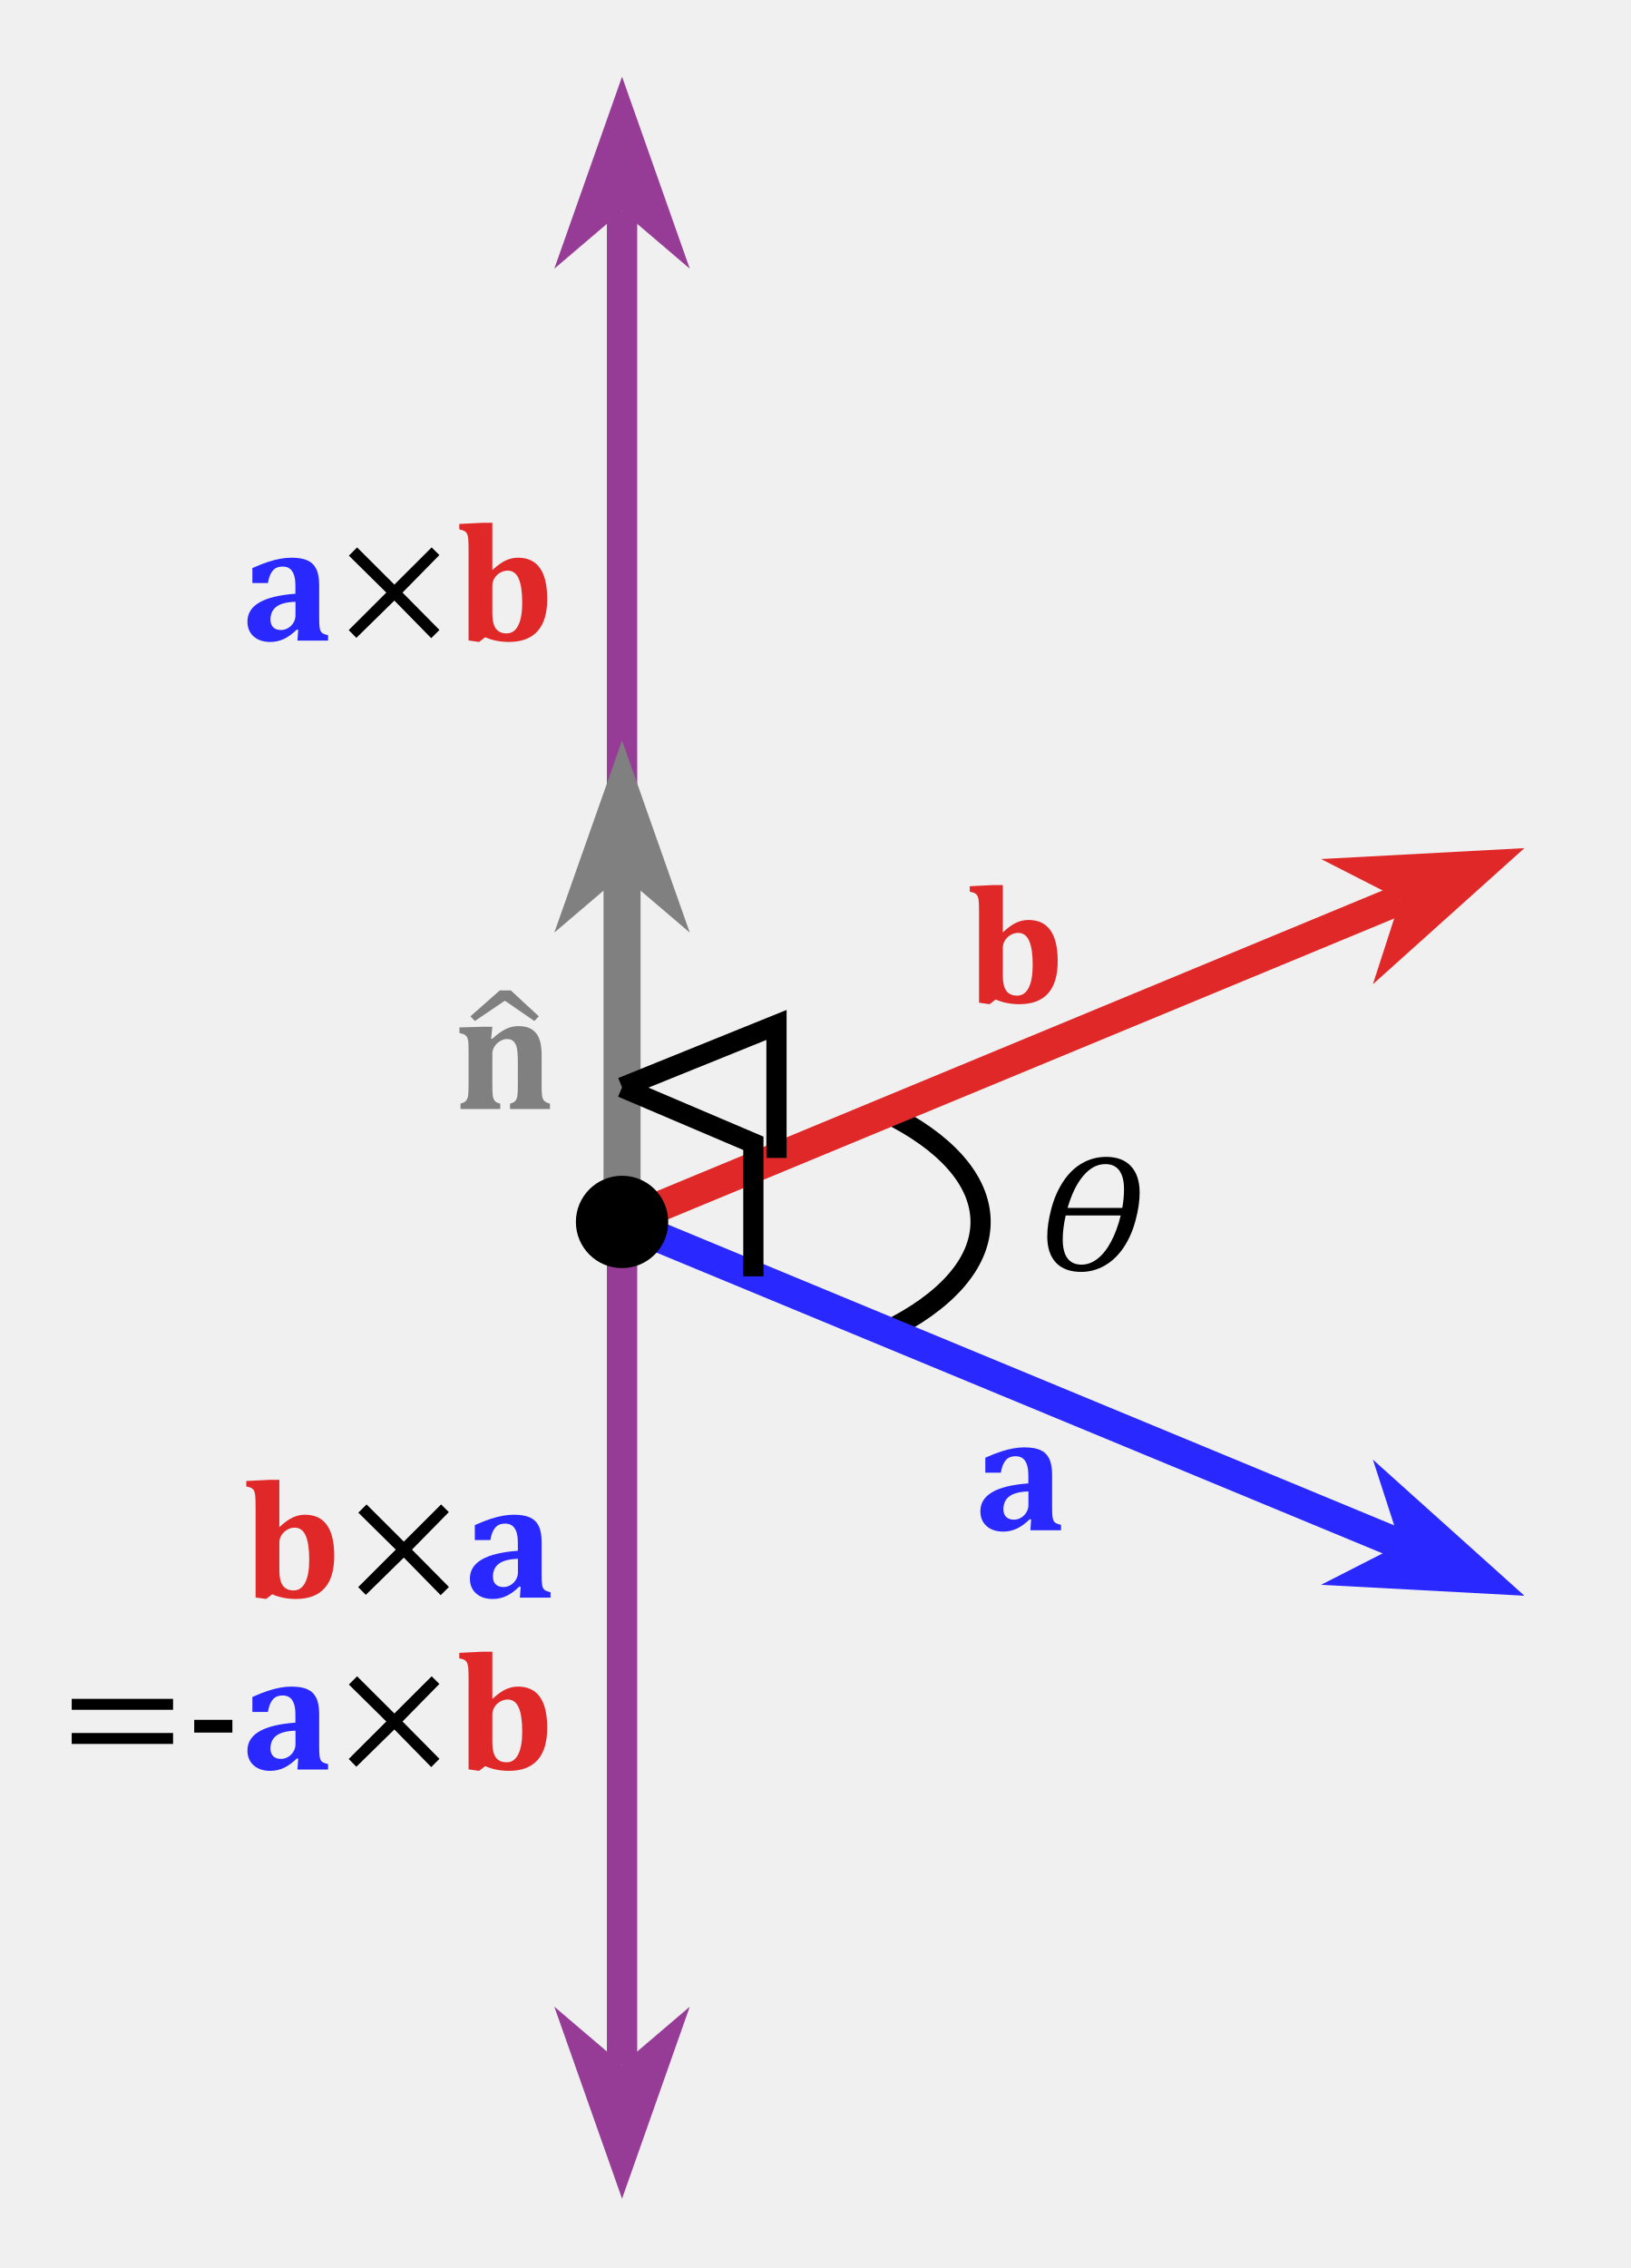
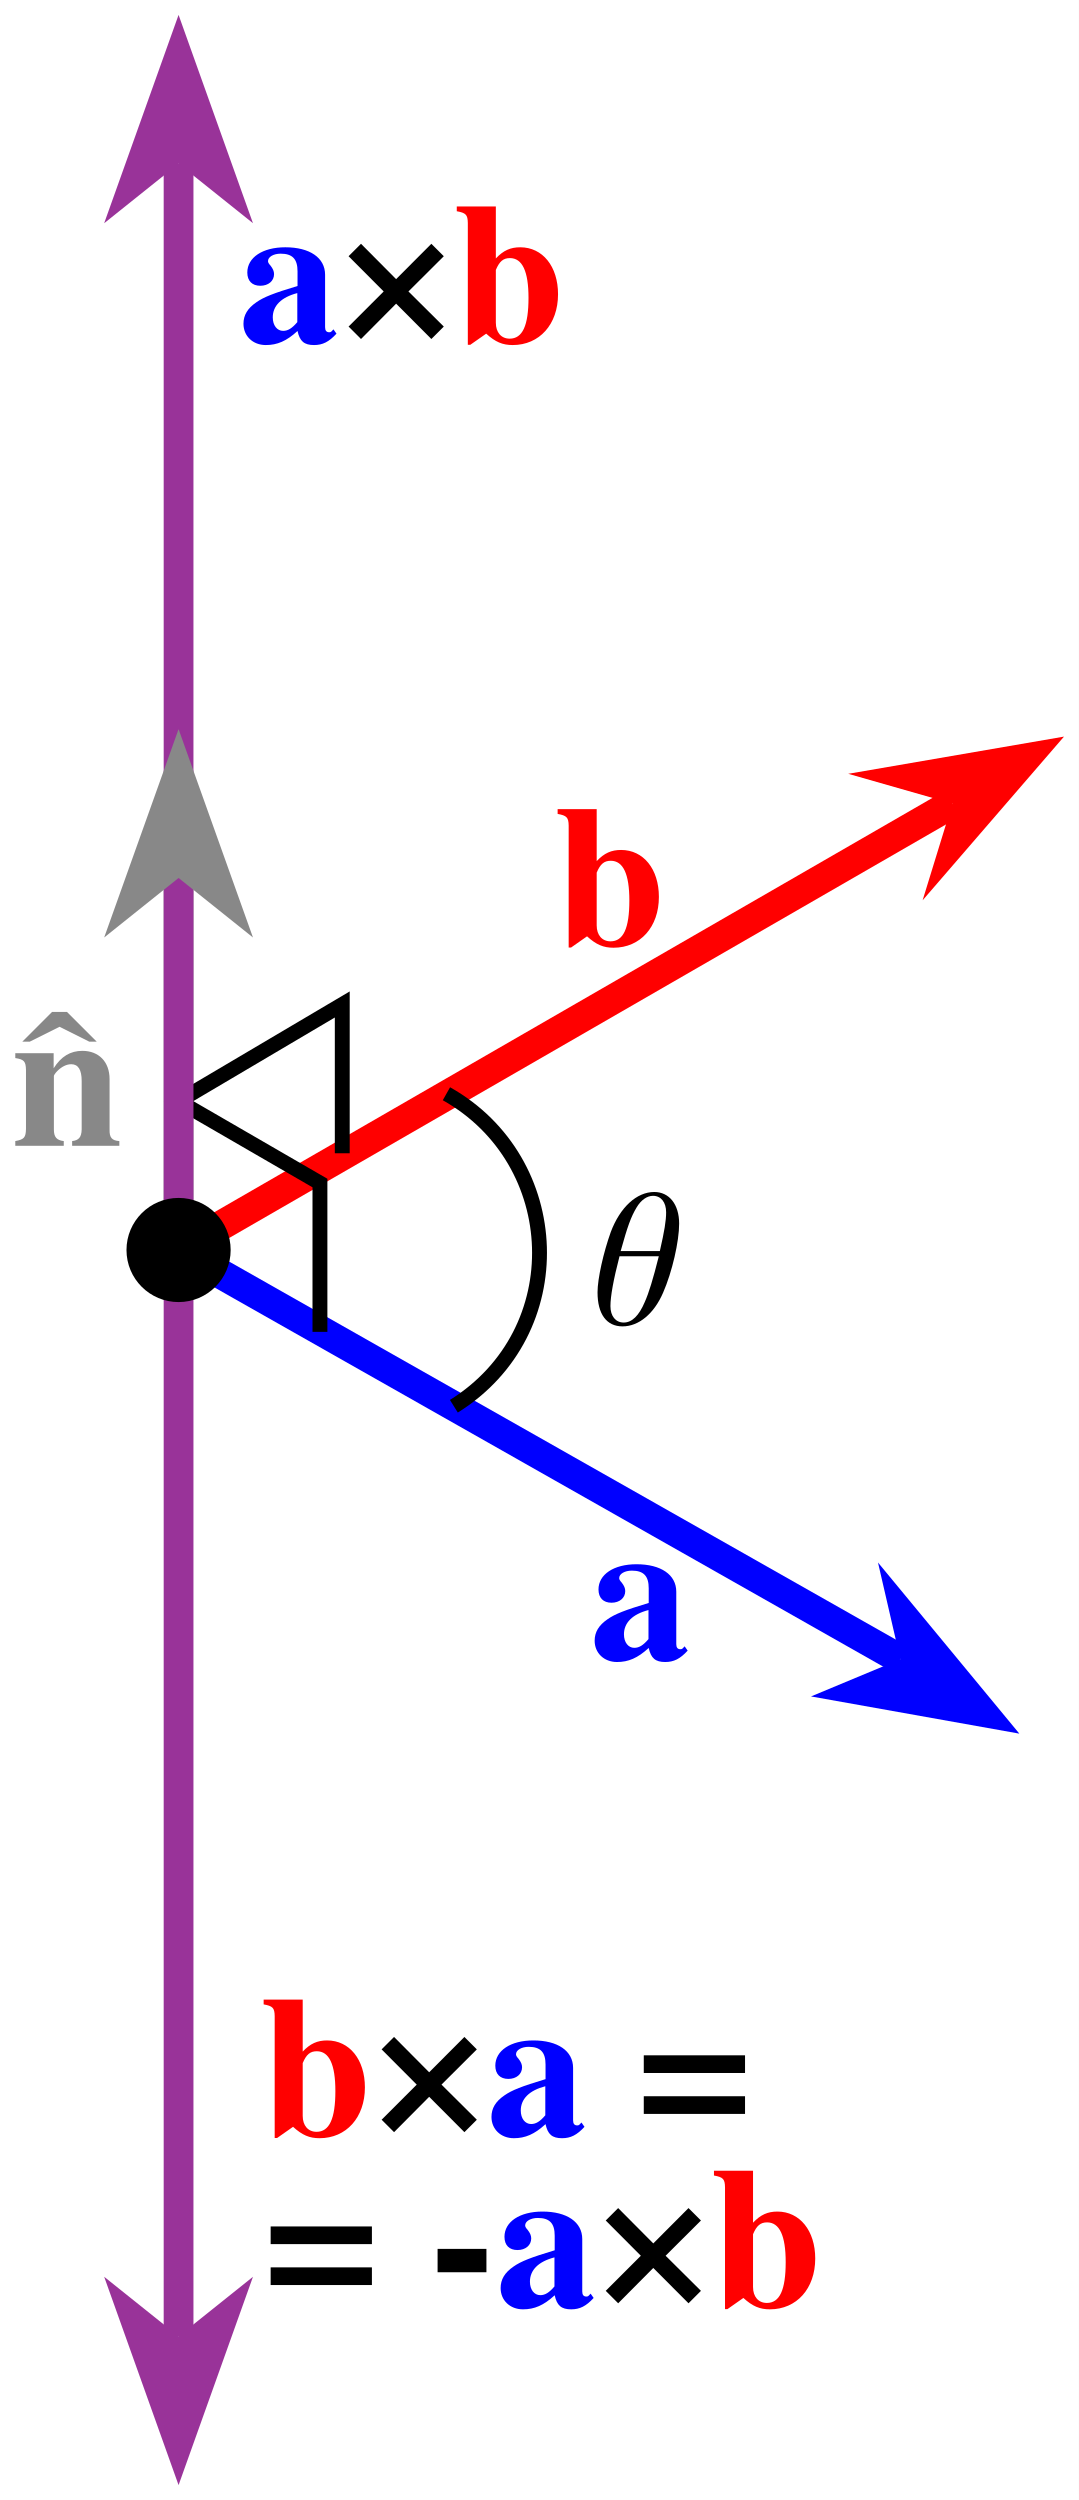
- <svg xmlns="http://www.w3.org/2000/svg" version="1.1" x="0px" y="0px" width="484px" height="673px" viewBox="-17.645 -22.745 484 673" enable-background="new -17.645 -22.745 484 673" xml:space="preserve">
-   <defs>
- </defs>
-   <path fill="none" stroke="#000000" stroke-width="6" d="M245.258,307.409c17.445,8.534,28.099,19.926,28.099,32.438  c0,12.512-10.652,23.903-28.095,32.436" />
-   <line fill="none" stroke="#963C96" stroke-width="9" x1="166.957" y1="339.848" x2="166.957" y2="39.848" />
-   <line fill="none" stroke="#963C96" stroke-width="9" x1="166.957" y1="589.848" x2="166.957" y2="339.848" />
-   <line fill="none" stroke="#E12828" stroke-width="9" x1="166.957" y1="339.848" x2="397.925" y2="244.177" />
-   <line fill="none" stroke="#2828FF" stroke-width="9" x1="166.957" y1="339.848" x2="397.927" y2="435.518" />
-   <polygon fill="#963C96" points="166.957,39.848 187.061,56.991 166.957,0 146.853,56.991 " />
-   <polygon fill="#E12828" points="397.925,244.177 389.779,269.311 434.739,228.928 374.394,232.164 " />
-   <polygon fill="#2828FF" points="397.927,435.518 374.396,447.531 434.741,450.767 389.782,410.385 " />
-   <g>
-     <path fill="#2828FF" d="M70.85,164.157l-0.366-0.122c-1.335,1.302-2.633,2.246-3.894,2.832c-1.262,0.586-2.6,0.879-4.016,0.879   c-2.083,0-3.735-0.549-4.956-1.648s-1.831-2.567-1.831-4.407c0-2.393,1.176-4.276,3.528-5.652c2.352-1.375,5.92-2.242,10.706-2.6   v-2.319c0-1.514-0.171-2.681-0.513-3.503c-0.342-0.822-0.781-1.399-1.318-1.733c-0.537-0.333-1.18-0.5-1.929-0.5   c-0.749,0-1.396,0.13-1.941,0.391c-0.545,0.261-1.038,0.753-1.477,1.477c-0.439,0.725-0.765,1.729-0.977,3.015h-4.614v-4.443   c1.872-0.83,3.455-1.453,4.749-1.868s2.498-0.72,3.613-0.916c1.115-0.195,2.185-0.293,3.21-0.293c1.969,0,3.544,0.261,4.724,0.781   c1.18,0.521,2.063,1.367,2.649,2.539s0.879,2.792,0.879,4.858v9.521c0,1.384,0.041,2.364,0.122,2.942   c0.081,0.578,0.208,0.997,0.378,1.257c0.171,0.261,0.391,0.464,0.659,0.61s0.761,0.31,1.477,0.488v1.611H70.63L70.85,164.157z    M70.044,155.832c-2.523,0.065-4.391,0.537-5.603,1.416c-1.213,0.879-1.819,2.165-1.819,3.857c0,1.009,0.276,1.778,0.83,2.307   c0.553,0.529,1.318,0.793,2.295,0.793c0.749,0,1.457-0.199,2.124-0.598c0.667-0.398,1.196-0.932,1.587-1.599   c0.391-0.667,0.586-1.375,0.586-2.124V155.832z" />
-     <path d="M101.807,153.097l10.962,11.084l-2.441,2.441L99.39,155.465l-11.279,11.06l-2.271-2.295l11.157-11.133l-11.108-10.962   l2.441-2.441l11.06,11.035l11.06-11.035l2.295,2.271L101.807,153.097z" />
-     <path fill="#E12828" d="M121.411,140.817c0-1.546-0.024-2.669-0.073-3.369c-0.049-0.7-0.151-1.241-0.305-1.624   c-0.155-0.382-0.391-0.684-0.708-0.903s-0.875-0.411-1.672-0.574v-1.611l6.812-0.342h3.003v13.989l0.024,0.024   c1.448-1.351,2.763-2.299,3.943-2.844c1.18-0.545,2.388-0.818,3.625-0.818c2.897,0,5.07,1.021,6.519,3.064   c1.448,2.043,2.173,5.099,2.173,9.167c0,4.248-0.957,7.438-2.869,9.57c-1.913,2.132-4.741,3.198-8.484,3.198   c-2.572,0-4.924-0.464-7.056-1.392l-1.807,1.392l-3.125-0.439V140.817z M128.467,159.347c0,2.002,0.346,3.479,1.038,4.431   c0.691,0.952,1.762,1.428,3.21,1.428c1.497,0,2.641-0.785,3.43-2.356c0.789-1.57,1.184-3.813,1.184-6.726   c0-3.206-0.35-5.599-1.05-7.178c-0.7-1.579-1.791-2.368-3.271-2.368c-0.716,0-1.424,0.188-2.124,0.562   c-0.7,0.375-1.278,0.908-1.733,1.599c-0.456,0.692-0.684,1.453-0.684,2.283V159.347z" />
+ <svg xmlns="http://www.w3.org/2000/svg" xmlns:xlink="http://www.w3.org/1999/xlink" width="145mm" height="336mm" version="1.1" viewBox="0 0 145 336">
+   <rect width="145" height="336" fill="#fff" />
+   <g stroke-width="4">
+     <path d="m24 168 104-60" stroke="#f00" />
+     <path d="m24 168 97 55" stroke="#00f" />
+     <path d="m24 168v-50" stroke="#888" />
  </g>
-   <g>
-     <path fill="#2828FF" d="M288.357,428.148l-0.366-0.122c-1.335,1.303-2.633,2.246-3.894,2.832c-1.262,0.586-2.6,0.879-4.016,0.879   c-2.083,0-3.735-0.549-4.956-1.648c-1.221-1.098-1.831-2.566-1.831-4.406c0-2.393,1.176-4.276,3.528-5.652   c2.352-1.375,5.92-2.241,10.706-2.6v-2.319c0-1.514-0.171-2.681-0.513-3.503s-0.781-1.4-1.318-1.734   c-0.537-0.333-1.18-0.5-1.929-0.5c-0.749,0-1.396,0.131-1.941,0.391c-0.545,0.261-1.038,0.753-1.477,1.477   c-0.439,0.725-0.765,1.73-0.977,3.016h-4.614v-4.443c1.872-0.83,3.455-1.453,4.749-1.867c1.294-0.416,2.498-0.721,3.613-0.916   c1.115-0.195,2.185-0.293,3.21-0.293c1.969,0,3.544,0.261,4.724,0.781c1.18,0.521,2.063,1.367,2.649,2.539s0.879,2.791,0.879,4.858   v9.521c0,1.384,0.041,2.364,0.122,2.942c0.081,0.578,0.208,0.996,0.378,1.257s0.391,0.464,0.659,0.61s0.761,0.31,1.477,0.488v1.611   h-9.082L288.357,428.148z M287.552,419.823c-2.523,0.065-4.391,0.537-5.603,1.416c-1.213,0.879-1.819,2.165-1.819,3.857   c0,1.01,0.276,1.778,0.83,2.307c0.553,0.529,1.318,0.794,2.295,0.794c0.749,0,1.457-0.199,2.124-0.599   c0.667-0.398,1.196-0.932,1.587-1.599s0.586-1.375,0.586-2.124V419.823z" />
+   <path d="m9 136 4 4h-1l-4-2-4 2h-1l4-4z" fill="#888" />
+   <path d="m43 179v-20l-19-11 22-13v20m14-8c16 9 17 32 1 42" fill="none" stroke="#000" stroke-width="2" />
+   <path d="m121 223-12 5 28 5-19-23z" fill="#00f" />
+   <g id="a">
+     <path d="m24 168v-146" stroke="#939" stroke-width="4" />
+     <path d="m24 22 10 8-10-28-10 28z" fill="#939" />
  </g>
-   <g>
-     <path d="M310.648,320.541c3.157,0,5.599,0.92,7.324,2.759c1.725,1.839,2.588,4.468,2.588,7.886c0,2.49-0.419,5.278-1.257,8.362   c-0.838,3.084-2.047,5.774-3.625,8.069c-1.579,2.295-3.447,4.045-5.603,5.249c-2.157,1.205-4.439,1.807-6.848,1.807   c-3.271,0-5.77-0.911-7.495-2.734c-1.726-1.823-2.588-4.427-2.588-7.813c0-2.441,0.407-5.192,1.221-8.252   c0.813-3.06,2.01-5.77,3.589-8.13c1.579-2.36,3.455-4.15,5.627-5.371S308.109,320.541,310.648,320.541z M314.945,337.923h-16.333   c-0.586,2.653-0.879,5.005-0.879,7.056c0,2.507,0.468,4.391,1.404,5.652c0.936,1.262,2.332,1.892,4.187,1.892   c1.66,0,3.243-0.586,4.749-1.758c1.505-1.172,2.848-2.873,4.028-5.103C313.281,343.433,314.229,340.853,314.945,337.923z    M299.174,335.677h16.235c0.342-1.888,0.513-3.727,0.513-5.518c0-2.425-0.46-4.276-1.379-5.554   c-0.92-1.277-2.307-1.917-4.163-1.917c-2.376,0-4.537,1.131-6.482,3.394C301.953,328.345,300.378,331.543,299.174,335.677z" />
+   <use transform="matrix(1 0 0-1 0 336)" xlink:href="#a" />
+   <path d="m24 118 10 8-10-28-10 28z" fill="#888" />
+   <path d="m128 108-4 13 19-22-29 5z" fill="#f00" />
+   <circle cx="24" cy="168" r="7" />
+   <g font-family="Times" font-weight="bold" text-anchor="middle" font-size="27px">
+     <text x="54" y="46">
+       <tspan fill="#00f">a</tspan>×<tspan fill="#f00">b</tspan>
+     </text>
+     <text x="82" y="127" fill="#f00">b</text>
+     <text x="86" y="223" fill="#00f">a</text>
+     <text x="9" y="154" fill="#888">n</text>
+     <text x="85" y="178" font-style="italic" font-weight="normal">θ</text>
+     <text x="68" y="287">
+       <tspan fill="#f00">b</tspan>×<tspan fill="#00f">a</tspan>
+  =</text>
+     <text x="73" y="310">=
+  -<tspan fill="#00f">a</tspan>×<tspan fill="#f00">b</tspan>
+     </text>
  </g>
-   <g>
-     <path fill="#E12828" d="M272.903,248.311c0-1.546-0.024-2.669-0.073-3.369c-0.049-0.7-0.151-1.241-0.305-1.624   c-0.155-0.382-0.391-0.684-0.708-0.903s-0.875-0.411-1.672-0.574v-1.611l6.812-0.342h3.003v13.989l0.024,0.024   c1.448-1.351,2.763-2.299,3.943-2.844c1.18-0.545,2.388-0.818,3.625-0.818c2.897,0,5.07,1.021,6.519,3.064   c1.448,2.043,2.173,5.099,2.173,9.167c0,4.248-0.957,7.438-2.869,9.57c-1.913,2.132-4.741,3.198-8.484,3.198   c-2.572,0-4.924-0.464-7.056-1.392l-1.807,1.392l-3.125-0.439V248.311z M279.959,266.841c0,2.002,0.346,3.479,1.038,4.431   c0.691,0.952,1.762,1.428,3.21,1.428c1.497,0,2.641-0.785,3.43-2.356c0.789-1.57,1.184-3.813,1.184-6.726   c0-3.206-0.35-5.599-1.05-7.178c-0.7-1.579-1.791-2.368-3.271-2.368c-0.716,0-1.424,0.188-2.124,0.562   c-0.7,0.375-1.278,0.908-1.733,1.599c-0.456,0.692-0.684,1.453-0.684,2.283V266.841z" />
-   </g>
-   <g>
-     <path fill="#E12828" d="M58.203,424.801c0-1.545-0.024-2.668-0.073-3.369c-0.049-0.699-0.151-1.24-0.305-1.623   c-0.155-0.383-0.391-0.684-0.708-0.903s-0.875-0.411-1.672-0.573v-1.611l6.812-0.342h3.003v13.988l0.024,0.025   c1.448-1.352,2.763-2.299,3.943-2.845c1.18-0.545,2.388-0.817,3.625-0.817c2.897,0,5.07,1.021,6.519,3.063   c1.448,2.043,2.173,5.099,2.173,9.167c0,4.248-0.957,7.439-2.869,9.57c-1.913,2.133-4.741,3.199-8.484,3.199   c-2.572,0-4.924-0.465-7.056-1.393l-1.807,1.393l-3.125-0.439V424.801z M65.259,443.333c0,2.002,0.346,3.479,1.038,4.431   c0.691,0.952,1.762,1.429,3.21,1.429c1.497,0,2.641-0.785,3.43-2.356c0.789-1.57,1.184-3.813,1.184-6.726   c0-3.207-0.35-5.6-1.05-7.178c-0.7-1.579-1.791-2.369-3.271-2.369c-0.716,0-1.424,0.188-2.124,0.563   c-0.7,0.374-1.278,0.907-1.733,1.599c-0.456,0.692-0.684,1.452-0.684,2.282V443.333z" />
-     <path d="M104.614,437.083l10.962,11.084l-2.441,2.441l-10.938-11.158L90.918,450.51l-2.271-2.295l11.157-11.133L88.696,426.12   l2.441-2.441l11.06,11.035l11.06-11.035l2.295,2.271L104.614,437.083z" />
-     <path fill="#2828FF" d="M136.865,448.141l-0.366-0.121c-1.335,1.302-2.633,2.246-3.894,2.832c-1.262,0.586-2.6,0.879-4.016,0.879   c-2.083,0-3.735-0.55-4.956-1.648s-1.831-2.567-1.831-4.406c0-2.393,1.176-4.277,3.528-5.652c2.352-1.375,5.92-2.242,10.706-2.6   v-2.32c0-1.514-0.171-2.681-0.513-3.503c-0.342-0.821-0.781-1.399-1.318-1.733s-1.18-0.5-1.929-0.5   c-0.749,0-1.396,0.13-1.941,0.391c-0.545,0.26-1.038,0.752-1.477,1.477s-0.765,1.729-0.977,3.016h-4.614v-4.443   c1.872-0.83,3.455-1.453,4.749-1.868s2.498-0.72,3.613-0.915c1.115-0.195,2.185-0.293,3.21-0.293c1.969,0,3.544,0.26,4.724,0.781   c1.18,0.521,2.063,1.367,2.649,2.539s0.879,2.791,0.879,4.857v9.521c0,1.385,0.041,2.365,0.122,2.942   c0.081,0.578,0.208,0.997,0.378,1.257c0.171,0.262,0.391,0.465,0.659,0.611s0.761,0.309,1.477,0.488v1.611h-9.082L136.865,448.141z    M136.06,439.817c-2.523,0.064-4.391,0.537-5.603,1.416c-1.213,0.879-1.819,2.164-1.819,3.857c0,1.009,0.276,1.777,0.83,2.307   c0.553,0.529,1.318,0.793,2.295,0.793c0.749,0,1.457-0.199,2.124-0.598c0.667-0.398,1.196-0.932,1.587-1.6   c0.391-0.666,0.586-1.375,0.586-2.123V439.817z" />
-     <path d="M3.638,484.616v-3.248h30.078v3.248H3.638z M3.638,494.747V491.5h30.078v3.246H3.638z" />
-     <path d="M51.318,491.377H39.99v-3.783h11.328V491.377z" />
-     <path fill="#2828FF" d="M70.85,499.141l-0.366-0.121c-1.335,1.302-2.633,2.246-3.894,2.832c-1.262,0.586-2.6,0.879-4.016,0.879   c-2.083,0-3.735-0.55-4.956-1.648s-1.831-2.567-1.831-4.406c0-2.393,1.176-4.277,3.528-5.652c2.352-1.375,5.92-2.242,10.706-2.6   v-2.32c0-1.514-0.171-2.681-0.513-3.503c-0.342-0.821-0.781-1.399-1.318-1.733s-1.18-0.5-1.929-0.5   c-0.749,0-1.396,0.13-1.941,0.391c-0.545,0.26-1.038,0.752-1.477,1.477s-0.765,1.729-0.977,3.016h-4.614v-4.443   c1.872-0.83,3.455-1.453,4.749-1.868s2.498-0.72,3.613-0.915c1.115-0.195,2.185-0.293,3.21-0.293c1.969,0,3.544,0.26,4.724,0.781   c1.18,0.521,2.063,1.367,2.649,2.539s0.879,2.791,0.879,4.857v9.521c0,1.385,0.041,2.365,0.122,2.942   c0.081,0.578,0.208,0.997,0.378,1.257c0.171,0.262,0.391,0.465,0.659,0.611s0.761,0.309,1.477,0.488v1.611H70.63L70.85,499.141z    M70.044,490.817c-2.523,0.064-4.391,0.537-5.603,1.416c-1.213,0.879-1.819,2.164-1.819,3.857c0,1.009,0.276,1.777,0.83,2.307   c0.553,0.529,1.318,0.793,2.295,0.793c0.749,0,1.457-0.199,2.124-0.598c0.667-0.398,1.196-0.932,1.587-1.6   c0.391-0.666,0.586-1.375,0.586-2.123V490.817z" />
-     <path d="M101.807,488.083l10.962,11.084l-2.441,2.441L99.39,490.45L88.11,501.51l-2.271-2.295l11.157-11.133L85.889,477.12   l2.441-2.441l11.06,11.035l11.06-11.035l2.295,2.271L101.807,488.083z" />
-     <path fill="#E12828" d="M121.411,475.801c0-1.545-0.024-2.668-0.073-3.369c-0.049-0.699-0.151-1.24-0.305-1.623   c-0.155-0.383-0.391-0.684-0.708-0.903s-0.875-0.411-1.672-0.573v-1.611l6.812-0.342h3.003v13.988l0.024,0.025   c1.448-1.352,2.763-2.299,3.943-2.845c1.18-0.545,2.388-0.817,3.625-0.817c2.897,0,5.07,1.021,6.519,3.063   c1.448,2.043,2.173,5.099,2.173,9.167c0,4.248-0.957,7.439-2.869,9.57c-1.913,2.133-4.741,3.199-8.484,3.199   c-2.572,0-4.924-0.465-7.056-1.393l-1.807,1.393l-3.125-0.439V475.801z M128.467,494.333c0,2.002,0.346,3.479,1.038,4.431   c0.691,0.952,1.762,1.429,3.21,1.429c1.497,0,2.641-0.785,3.43-2.356c0.789-1.57,1.184-3.813,1.184-6.726   c0-3.207-0.35-5.6-1.05-7.178c-0.7-1.579-1.791-2.369-3.271-2.369c-0.716,0-1.424,0.188-2.124,0.563   c-0.7,0.374-1.278,0.907-1.733,1.599c-0.456,0.692-0.684,1.452-0.684,2.282V494.333z" />
-   </g>
-   <g enable-background="new    ">
-     <path fill="#808080" d="M145.557,306.348h-11.841v-1.611c0.749-0.179,1.27-0.443,1.563-0.793c0.293-0.35,0.492-0.822,0.598-1.416   c0.105-0.594,0.159-1.664,0.159-3.21v-6.519c0-1.188-0.033-2.217-0.098-3.088c-0.065-0.871-0.179-1.546-0.342-2.026   c-0.163-0.48-0.366-0.871-0.61-1.172c-0.244-0.301-0.529-0.533-0.854-0.696c-0.326-0.163-0.781-0.244-1.367-0.244   c-0.619,0-1.262,0.191-1.929,0.574c-0.667,0.383-1.229,0.912-1.685,1.587c-0.456,0.676-0.684,1.396-0.684,2.161v9.399   c0,1.546,0.049,2.621,0.146,3.223c0.098,0.603,0.297,1.079,0.598,1.428c0.301,0.35,0.834,0.615,1.599,0.793v1.611h-11.792v-1.611   c0.781-0.211,1.322-0.488,1.624-0.83c0.301-0.342,0.504-0.806,0.61-1.392c0.105-0.586,0.159-1.652,0.159-3.198v-10.034   c0-1.204-0.021-2.095-0.061-2.673c-0.041-0.578-0.139-1.042-0.293-1.392c-0.155-0.35-0.391-0.635-0.708-0.854   s-0.867-0.411-1.648-0.574v-1.66l6.689-0.195h3.076l-0.366,3.516l0.293,0.073c1.563-1.399,2.934-2.38,4.114-2.942   c1.18-0.562,2.38-0.842,3.601-0.842c1.334,0,2.441,0.191,3.32,0.574c0.879,0.383,1.591,0.94,2.136,1.672   c0.545,0.732,0.936,1.628,1.172,2.686c0.236,1.058,0.354,2.287,0.354,3.687v8.936c0,1.546,0.049,2.612,0.146,3.198   s0.301,1.054,0.61,1.404c0.309,0.35,0.879,0.631,1.709,0.842V306.348z" />
-     <path fill="#808080" d="M133.948,271.143l8.301,7.69l-1.318,1.392l-8.618-5.933h-0.269l-8.765,5.933l-1.318-1.392l8.716-7.69   H133.948z" />
-   </g>
-   <line fill="none" stroke="#808080" stroke-width="11" x1="166.957" y1="339.848" x2="166.957" y2="236.852" />
-   <polygon fill="#808080" points="166.957,236.852 187.061,253.996 166.957,197.004 146.853,253.996 " />
-   <polygon fill="#963C96" points="166.957,589.848 146.853,572.705 166.957,629.696 187.061,572.705 " />
-   <polyline fill="none" stroke="#000000" stroke-width="6" points="166.957,299.922 212.791,281.389 212.791,320.862 " />
-   <polyline fill="none" stroke="#000000" stroke-width="6" points="166.957,299.922 205.927,316.516 205.927,355.99 " />
-   <circle cx="166.957" cy="339.848" r="13.702" />
</svg>
